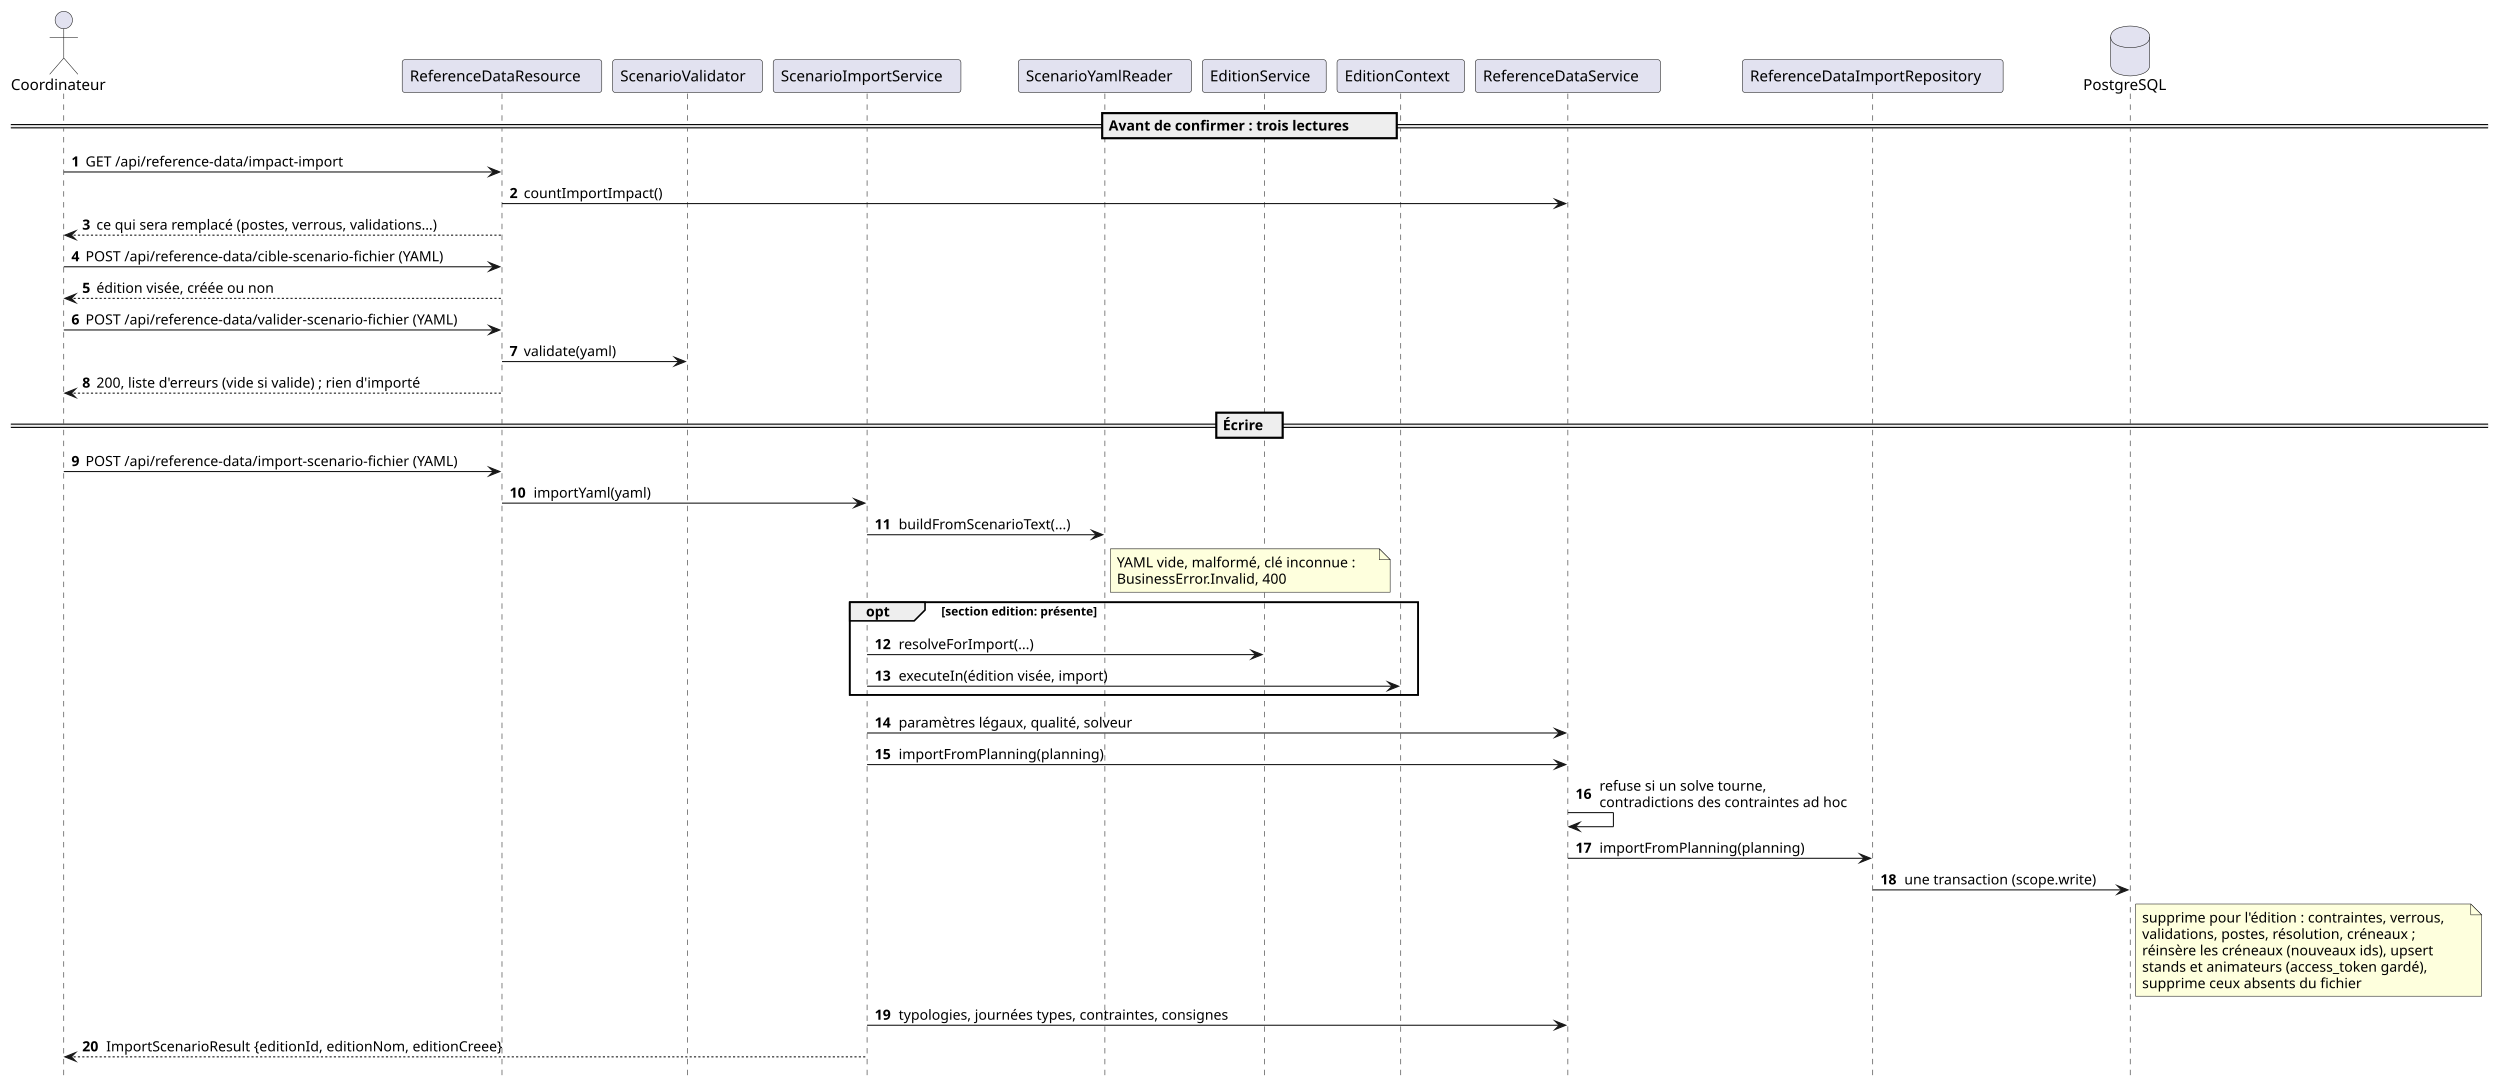
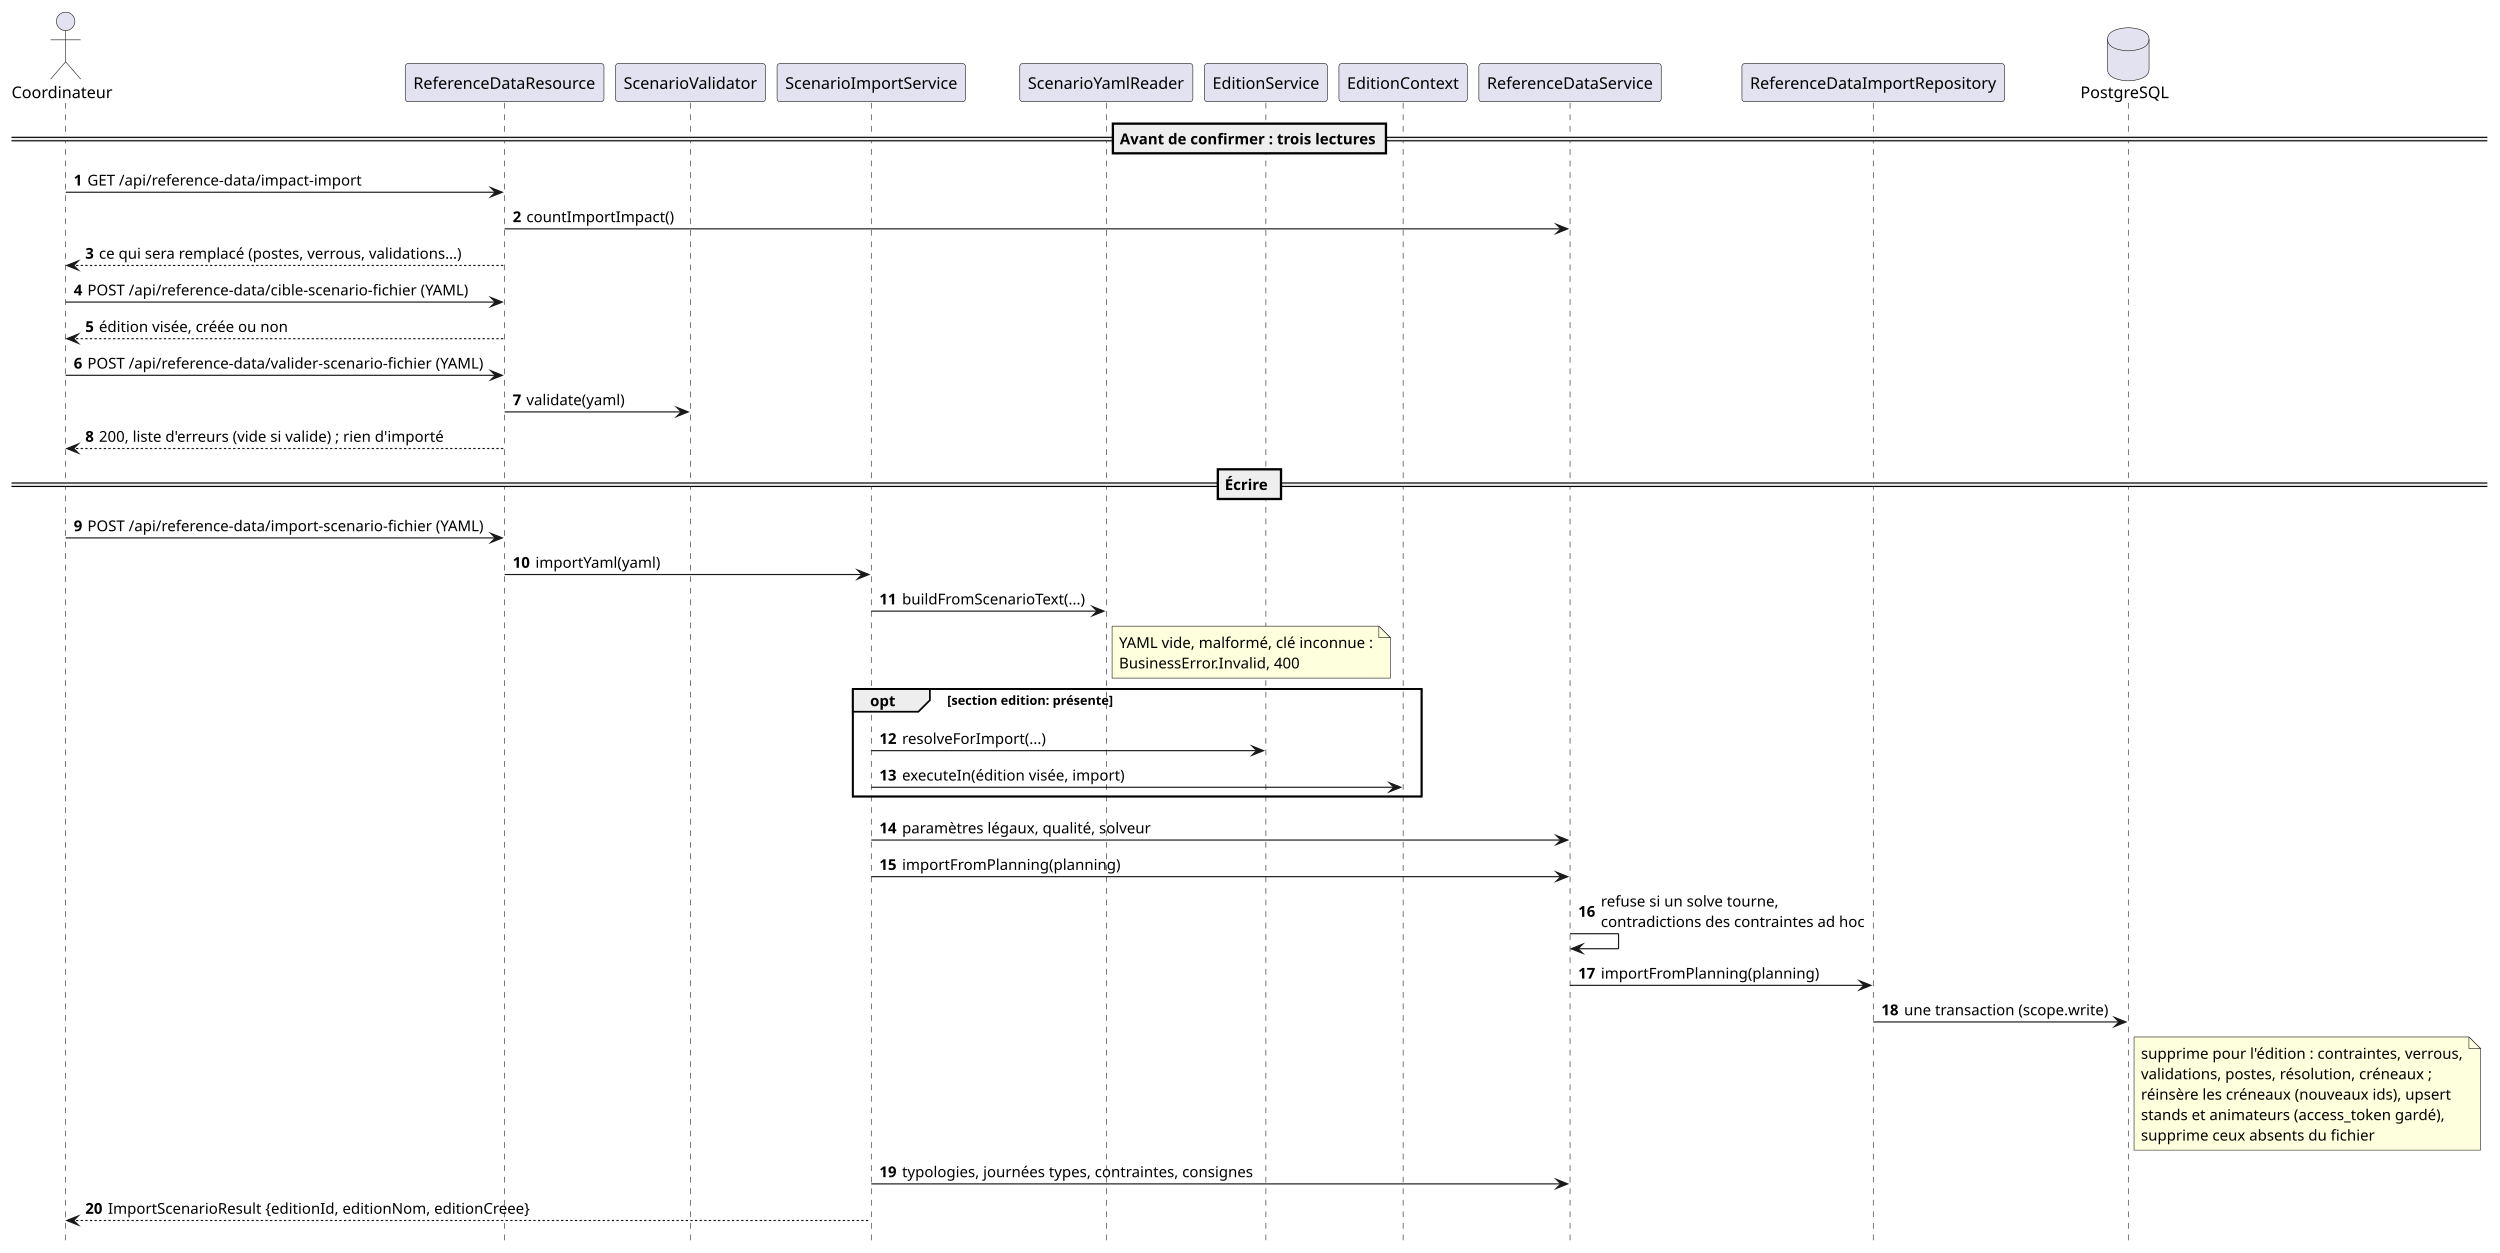
- <svg xmlns="http://www.w3.org/2000/svg" version="1.1" data-diagram-type="SEQUENCE" style="width:2305px;height:1003px;background:#FFFFFF;" width="2305px" height="1003px" viewBox="0 0 2305 1003" zoomAndPan="magnify" preserveAspectRatio="none" contentStyleType="text/css">
+ <svg xmlns="http://www.w3.org/2000/svg" version="1.1" data-diagram-type="SEQUENCE" style="width:2165px;height:1085px;background:#FFFFFF;" width="2165px" height="1085px" viewBox="0 0 2165 1085" zoomAndPan="magnify" preserveAspectRatio="none" contentStyleType="text/css">
  <defs />
  <g font-family="sans-serif" lengthAdjust="spacing">
-     <rect x="783.44" y="555.289" width="524.073" height="85.398" fill="none" style="stroke:#000;stroke-width:1.5;" />
-     <g>
-       <rect x="55.311" y="86.297" width="8" height="906.117" fill="#000" fill-opacity="0" />
-       <line x1="58.811" y1="86.297" x2="58.811" y2="992.414" style="stroke:#181818;stroke-width:0.5;stroke-dasharray:5,5;" />
-     </g>
-     <g>
-       <rect x="459.333" y="86.297" width="8" height="906.117" fill="#000" fill-opacity="0" />
-       <line x1="462.833" y1="86.297" x2="462.833" y2="992.414" style="stroke:#181818;stroke-width:0.5;stroke-dasharray:5,5;" />
-     </g>
-     <g>
-       <rect x="630.371" y="86.297" width="8" height="906.117" fill="#000" fill-opacity="0" />
-       <line x1="633.871" y1="86.297" x2="633.871" y2="992.414" style="stroke:#181818;stroke-width:0.5;stroke-dasharray:5,5;" />
-     </g>
-     <g>
-       <rect x="795.94" y="86.297" width="8" height="906.117" fill="#000" fill-opacity="0" />
-       <line x1="799.44" y1="86.297" x2="799.44" y2="992.414" style="stroke:#181818;stroke-width:0.5;stroke-dasharray:5,5;" />
-     </g>
-     <g>
-       <rect x="1015.22" y="86.297" width="8" height="906.117" fill="#000" fill-opacity="0" />
-       <line x1="1018.72" y1="86.297" x2="1018.72" y2="992.414" style="stroke:#181818;stroke-width:0.5;stroke-dasharray:5,5;" />
-     </g>
-     <g>
-       <rect x="1162.158" y="86.297" width="8" height="906.117" fill="#000" fill-opacity="0" />
-       <line x1="1165.658" y1="86.297" x2="1165.658" y2="992.414" style="stroke:#181818;stroke-width:0.5;stroke-dasharray:5,5;" />
-     </g>
-     <g>
-       <rect x="1288.013" y="86.297" width="8" height="906.117" fill="#000" fill-opacity="0" />
-       <line x1="1291.513" y1="86.297" x2="1291.513" y2="992.414" style="stroke:#181818;stroke-width:0.5;stroke-dasharray:5,5;" />
-     </g>
-     <g>
-       <rect x="1442.081" y="86.297" width="8" height="906.117" fill="#000" fill-opacity="0" />
-       <line x1="1445.581" y1="86.297" x2="1445.581" y2="992.414" style="stroke:#181818;stroke-width:0.5;stroke-dasharray:5,5;" />
-     </g>
-     <g>
-       <rect x="1723.185" y="86.297" width="8" height="906.117" fill="#000" fill-opacity="0" />
-       <line x1="1726.685" y1="86.297" x2="1726.685" y2="992.414" style="stroke:#181818;stroke-width:0.5;stroke-dasharray:5,5;" />
-     </g>
-     <g>
-       <rect x="1960.537" y="86.297" width="8" height="906.117" fill="#000" fill-opacity="0" />
-       <line x1="1964.037" y1="86.297" x2="1964.037" y2="992.414" style="stroke:#181818;stroke-width:0.5;stroke-dasharray:5,5;" />
-     </g>
-     <text x="10" y="82.995" fill="#000" font-size="14" textLength="91.622">Coordinateur</text>
-     <ellipse cx="58.811" cy="18.5" rx="8" ry="8" fill="#E2E2F0" style="stroke:#181818;stroke-width:0.5;" />
-     <path d="M58.811,26.5 L58.811,53.5 M45.811,34.5 L71.811,34.5 M58.811,53.5 L45.811,68.5 M58.811,53.5 L71.811,68.5" style="stroke:#181818;stroke-width:0.5;" fill="none" />
-     <rect x="370.832" y="55" width="184.003" height="30.297" fill="#E2E2F0" style="stroke:#181818;stroke-width:0.5;" rx="2.5" ry="2.5" />
-     <text x="377.832" y="74.995" fill="#000" font-size="14" textLength="170.003">ReferenceDataResource</text>
-     <rect x="564.835" y="55" width="138.072" height="30.297" fill="#E2E2F0" style="stroke:#181818;stroke-width:0.5;" rx="2.5" ry="2.5" />
-     <text x="571.835" y="74.995" fill="#000" font-size="14" textLength="124.072">ScenarioValidator</text>
-     <rect x="712.907" y="55" width="173.065" height="30.297" fill="#E2E2F0" style="stroke:#181818;stroke-width:0.5;" rx="2.5" ry="2.5" />
-     <text x="719.907" y="74.995" fill="#000" font-size="14" textLength="159.065">ScenarioImportService</text>
-     <rect x="938.873" y="55" width="159.694" height="30.297" fill="#E2E2F0" style="stroke:#181818;stroke-width:0.5;" rx="2.5" ry="2.5" />
-     <text x="945.873" y="74.995" fill="#000" font-size="14" textLength="145.694">ScenarioYamlReader</text>
-     <rect x="1108.567" y="55" width="114.181" height="30.297" fill="#E2E2F0" style="stroke:#181818;stroke-width:0.5;" rx="2.5" ry="2.5" />
-     <text x="1115.567" y="74.995" fill="#000" font-size="14" textLength="100.181">EditionService</text>
-     <rect x="1232.748" y="55" width="117.53" height="30.297" fill="#E2E2F0" style="stroke:#181818;stroke-width:0.5;" rx="2.5" ry="2.5" />
-     <text x="1239.748" y="74.995" fill="#000" font-size="14" textLength="103.53">EditionContext</text>
-     <rect x="1360.278" y="55" width="170.604" height="30.297" fill="#E2E2F0" style="stroke:#181818;stroke-width:0.5;" rx="2.5" ry="2.5" />
-     <text x="1367.278" y="74.995" fill="#000" font-size="14" textLength="156.604">ReferenceDataService</text>
-     <rect x="1606.485" y="55" width="240.399" height="30.297" fill="#E2E2F0" style="stroke:#181818;stroke-width:0.5;" rx="2.5" ry="2.5" />
-     <text x="1613.485" y="74.995" fill="#000" font-size="14" textLength="226.399">ReferenceDataImportRepository</text>
-     <text x="1920.66" y="82.995" fill="#000" font-size="14" textLength="80.753">PostgreSQL</text>
-     <path d="M1946.037,34 C1946.037,24 1964.037,24 1964.037,24 C1964.037,24 1982.037,24 1982.037,34 L1982.037,60 C1982.037,70 1964.037,70 1964.037,70 C1964.037,70 1946.037,70 1946.037,60 L1946.037,34" style="stroke:#181818;stroke-width:0.5;" fill="#E2E2F0" />
-     <path d="M1946.037,34 C1946.037,44 1964.037,44 1964.037,44 C1964.037,44 1982.037,44 1982.037,34" style="stroke:#181818;stroke-width:0.5;" fill="none" />
-     <rect x="10" y="114.863" width="2284.03" height="3" fill="#EEE" style="stroke:#EEE;stroke-width:1;" />
-     <line x1="10" y1="114.863" x2="2294.03" y2="114.863" style="stroke:#000;stroke-width:1;" />
-     <line x1="10" y1="117.863" x2="2294.03" y2="117.863" style="stroke:#000;stroke-width:1;" />
-     <rect x="1016.212" y="104.297" width="271.607" height="23.133" fill="#EEE" style="stroke:#000;stroke-width:2;" />
-     <text x="1022.212" y="120.364" fill="#000" font-size="13" textLength="253.081" font-weight="700">Avant de confirmer : trois lectures</text>
-     <polygon points="450.833,154.563,460.833,158.563,450.833,162.563,454.833,158.563" fill="#181818" style="stroke:#181818;stroke-width:1;stroke-linejoin:miter;stroke-miterlimit:10;" />
-     <line x1="58.811" y1="158.563" x2="456.833" y2="158.563" style="stroke:#181818;stroke-width:1;" />
-     <text x="65.811" y="153.497" fill="#000" font-size="13" font-weight="700">1</text>
-     <text x="78.856" y="153.497" fill="#000" font-size="13" textLength="252.3">GET /api/reference-data/impact-import</text>
-     <polygon points="1433.581,183.695,1443.581,187.695,1433.581,191.695,1437.581,187.695" fill="#181818" style="stroke:#181818;stroke-width:1;stroke-linejoin:miter;stroke-miterlimit:10;" />
-     <line x1="462.833" y1="187.695" x2="1439.581" y2="187.695" style="stroke:#181818;stroke-width:1;" />
-     <text x="469.833" y="182.629" fill="#000" font-size="13" font-weight="700">2</text>
-     <text x="482.879" y="182.629" fill="#000" font-size="13" textLength="134.926">countImportImpact()</text>
-     <polygon points="69.811,212.828,59.811,216.828,69.811,220.828,65.811,216.828" fill="#181818" style="stroke:#181818;stroke-width:1;stroke-linejoin:miter;stroke-miterlimit:10;" />
-     <line x1="63.811" y1="216.828" x2="461.833" y2="216.828" style="stroke:#181818;stroke-width:1;stroke-dasharray:2,2;" />
-     <text x="75.811" y="211.762" fill="#000" font-size="13" font-weight="700">3</text>
-     <text x="88.856" y="211.762" fill="#000" font-size="13" textLength="343.484">ce qui sera remplacé (postes, verrous, validations…)</text>
-     <polygon points="450.833,241.961,460.833,245.961,450.833,249.961,454.833,245.961" fill="#181818" style="stroke:#181818;stroke-width:1;stroke-linejoin:miter;stroke-miterlimit:10;" />
-     <line x1="58.811" y1="245.961" x2="456.833" y2="245.961" style="stroke:#181818;stroke-width:1;" />
-     <text x="65.811" y="240.895" fill="#000" font-size="13" font-weight="700">4</text>
-     <text x="78.856" y="240.895" fill="#000" font-size="13" textLength="353.12">POST /api/reference-data/cible-scenario-fichier (YAML)</text>
-     <polygon points="69.811,271.094,59.811,275.094,69.811,279.094,65.811,275.094" fill="#181818" style="stroke:#181818;stroke-width:1;stroke-linejoin:miter;stroke-miterlimit:10;" />
-     <line x1="63.811" y1="275.094" x2="461.833" y2="275.094" style="stroke:#181818;stroke-width:1;stroke-dasharray:2,2;" />
-     <text x="75.811" y="270.028" fill="#000" font-size="13" font-weight="700">5</text>
-     <text x="88.856" y="270.028" fill="#000" font-size="13" textLength="176.611">édition visée, créée ou non</text>
-     <polygon points="450.833,300.227,460.833,304.227,450.833,308.227,454.833,304.227" fill="#181818" style="stroke:#181818;stroke-width:1;stroke-linejoin:miter;stroke-miterlimit:10;" />
-     <line x1="58.811" y1="304.227" x2="456.833" y2="304.227" style="stroke:#181818;stroke-width:1;" />
-     <text x="65.811" y="299.161" fill="#000" font-size="13" font-weight="700">6</text>
-     <text x="78.856" y="299.161" fill="#000" font-size="13" textLength="366.977">POST /api/reference-data/valider-scenario-fichier (YAML)</text>
-     <polygon points="621.871,329.359,631.871,333.359,621.871,337.359,625.871,333.359" fill="#181818" style="stroke:#181818;stroke-width:1;stroke-linejoin:miter;stroke-miterlimit:10;" />
-     <line x1="462.833" y1="333.359" x2="627.871" y2="333.359" style="stroke:#181818;stroke-width:1;" />
-     <text x="469.833" y="328.293" fill="#000" font-size="13" font-weight="700">7</text>
-     <text x="482.879" y="328.293" fill="#000" font-size="13" textLength="94.275">validate(yaml)</text>
-     <polygon points="69.811,358.492,59.811,362.492,69.811,366.492,65.811,362.492" fill="#181818" style="stroke:#181818;stroke-width:1;stroke-linejoin:miter;stroke-miterlimit:10;" />
-     <line x1="63.811" y1="362.492" x2="461.833" y2="362.492" style="stroke:#181818;stroke-width:1;stroke-dasharray:2,2;" />
-     <text x="75.811" y="357.426" fill="#000" font-size="13" font-weight="700">8</text>
-     <text x="88.856" y="357.426" fill="#000" font-size="13" textLength="327.501">200, liste d'erreurs (vide si valide) ; rien d'importé</text>
-     <rect x="10" y="391.059" width="2284.03" height="3" fill="#EEE" style="stroke:#EEE;stroke-width:1;" />
-     <line x1="10" y1="391.059" x2="2294.03" y2="391.059" style="stroke:#000;stroke-width:1;" />
-     <line x1="10" y1="394.059" x2="2294.03" y2="394.059" style="stroke:#000;stroke-width:1;" />
-     <rect x="1121.411" y="380.492" width="61.208" height="23.133" fill="#EEE" style="stroke:#000;stroke-width:2;" />
-     <text x="1127.411" y="396.559" fill="#000" font-size="13" textLength="42.682" font-weight="700">Écrire</text>
-     <polygon points="450.833,430.758,460.833,434.758,450.833,438.758,454.833,434.758" fill="#181818" style="stroke:#181818;stroke-width:1;stroke-linejoin:miter;stroke-miterlimit:10;" />
-     <line x1="58.811" y1="434.758" x2="456.833" y2="434.758" style="stroke:#181818;stroke-width:1;" />
-     <text x="65.811" y="429.692" fill="#000" font-size="13" font-weight="700">9</text>
-     <text x="78.856" y="429.692" fill="#000" font-size="13" textLength="365.422">POST /api/reference-data/import-scenario-fichier (YAML)</text>
-     <polygon points="787.44,459.891,797.44,463.891,787.44,467.891,791.44,463.891" fill="#181818" style="stroke:#181818;stroke-width:1;stroke-linejoin:miter;stroke-miterlimit:10;" />
-     <line x1="462.833" y1="463.891" x2="793.44" y2="463.891" style="stroke:#181818;stroke-width:1;" />
-     <text x="469.833" y="458.825" fill="#000" font-size="13" textLength="18.091" font-weight="700">10</text>
-     <text x="491.924" y="458.825" fill="#000" font-size="13" textLength="117.184">importYaml(yaml)</text>
-     <polygon points="1006.72,489.023,1016.72,493.023,1006.72,497.023,1010.72,493.023" fill="#181818" style="stroke:#181818;stroke-width:1;stroke-linejoin:miter;stroke-miterlimit:10;" />
-     <line x1="799.44" y1="493.023" x2="1012.72" y2="493.023" style="stroke:#181818;stroke-width:1;" />
-     <text x="806.44" y="487.958" fill="#000" font-size="13" textLength="18.091" font-weight="700">11</text>
-     <text x="828.531" y="487.958" fill="#000" font-size="13" textLength="173.189">buildFromScenarioText(...)</text>
-     <path d="M1023.72,506.023 L1023.72,546.023 L1281.72,546.023 L1281.72,516.023 L1271.72,506.023 L1023.72,506.023" style="stroke:#181818;stroke-width:0.5;" fill="#FEFFDD" />
-     <path d="M1271.72,506.023 L1271.72,516.023 L1281.72,516.023 L1271.72,506.023" style="stroke:#181818;stroke-width:0.5;" fill="#FEFFDD" />
-     <text x="1029.72" y="523.09" fill="#000" font-size="13" textLength="237.358">YAML vide, malformé, clé inconnue :</text>
-     <text x="1029.72" y="538.223" fill="#000" font-size="13" textLength="169.946">BusinessError.Invalid, 400</text>
-     <path d="M783.44,555.289 L852.891,555.289 L852.891,562.422 L842.891,572.422 L783.44,572.422 L783.44,555.289" style="stroke:#000;stroke-width:1.5;" fill="#EEE" />
-     <rect x="783.44" y="555.289" width="524.073" height="85.398" fill="none" style="stroke:#000;stroke-width:1.5;" />
-     <text x="798.44" y="568.356" fill="#000" font-size="13" textLength="24.451" font-weight="700">opt</text>
-     <text x="867.891" y="567.5" fill="#000" font-size="11" textLength="165.897" font-weight="700">[section edition: présente]</text>
-     <polygon points="1153.658,599.555,1163.658,603.555,1153.658,607.555,1157.658,603.555" fill="#181818" style="stroke:#181818;stroke-width:1;stroke-linejoin:miter;stroke-miterlimit:10;" />
-     <line x1="799.44" y1="603.555" x2="1159.658" y2="603.555" style="stroke:#181818;stroke-width:1;" />
-     <text x="806.44" y="598.489" fill="#000" font-size="13" textLength="18.091" font-weight="700">12</text>
-     <text x="828.531" y="598.489" fill="#000" font-size="13" textLength="133.834">resolveForImport(...)</text>
-     <polygon points="1279.513,628.688,1289.513,632.688,1279.513,636.688,1283.513,632.688" fill="#181818" style="stroke:#181818;stroke-width:1;stroke-linejoin:miter;stroke-miterlimit:10;" />
-     <line x1="799.44" y1="632.688" x2="1285.513" y2="632.688" style="stroke:#181818;stroke-width:1;" />
-     <text x="806.44" y="627.622" fill="#000" font-size="13" textLength="18.091" font-weight="700">13</text>
-     <text x="828.531" y="627.622" fill="#000" font-size="13" textLength="208.546">executeIn(édition visée, import)</text>
-     <polygon points="1433.581,671.82,1443.581,675.82,1433.581,679.82,1437.581,675.82" fill="#181818" style="stroke:#181818;stroke-width:1;stroke-linejoin:miter;stroke-miterlimit:10;" />
-     <line x1="799.44" y1="675.82" x2="1439.581" y2="675.82" style="stroke:#181818;stroke-width:1;" />
-     <text x="806.44" y="670.754" fill="#000" font-size="13" textLength="18.091" font-weight="700">14</text>
-     <text x="828.531" y="670.754" fill="#000" font-size="13" textLength="232.216">paramètres légaux, qualité, solveur</text>
-     <polygon points="1433.581,700.953,1443.581,704.953,1433.581,708.953,1437.581,704.953" fill="#181818" style="stroke:#181818;stroke-width:1;stroke-linejoin:miter;stroke-miterlimit:10;" />
-     <line x1="799.44" y1="704.953" x2="1439.581" y2="704.953" style="stroke:#181818;stroke-width:1;" />
-     <text x="806.44" y="699.887" fill="#000" font-size="13" textLength="18.091" font-weight="700">15</text>
-     <text x="828.531" y="699.887" fill="#000" font-size="13" textLength="198.917">importFromPlanning(planning)</text>
-     <line x1="1445.581" y1="749.219" x2="1487.581" y2="749.219" style="stroke:#181818;stroke-width:1;" />
-     <line x1="1487.581" y1="749.219" x2="1487.581" y2="762.219" style="stroke:#181818;stroke-width:1;" />
-     <line x1="1446.581" y1="762.219" x2="1487.581" y2="762.219" style="stroke:#181818;stroke-width:1;" />
-     <polygon points="1456.581,758.219,1446.581,762.219,1456.581,766.219,1452.581,762.219" fill="#181818" style="stroke:#181818;stroke-width:1;stroke-linejoin:miter;stroke-miterlimit:10;" />
-     <text x="1452.581" y="736.586" fill="#000" font-size="13" textLength="18.091" font-weight="700">16</text>
-     <text x="1474.671" y="729.02" fill="#000" font-size="13" textLength="165.356">refuse si un solve tourne,</text>
-     <text x="1474.671" y="744.153" fill="#000" font-size="13" textLength="245.013">contradictions des contraintes ad hoc</text>
-     <polygon points="1714.685,787.352,1724.685,791.352,1714.685,795.352,1718.685,791.352" fill="#181818" style="stroke:#181818;stroke-width:1;stroke-linejoin:miter;stroke-miterlimit:10;" />
-     <line x1="1445.581" y1="791.352" x2="1720.685" y2="791.352" style="stroke:#181818;stroke-width:1;" />
-     <text x="1452.581" y="786.286" fill="#000" font-size="13" textLength="18.091" font-weight="700">17</text>
-     <text x="1474.671" y="786.286" fill="#000" font-size="13" textLength="198.917">importFromPlanning(planning)</text>
-     <polygon points="1952.037,816.484,1962.037,820.484,1952.037,824.484,1956.037,820.484" fill="#181818" style="stroke:#181818;stroke-width:1;stroke-linejoin:miter;stroke-miterlimit:10;" />
-     <line x1="1726.685" y1="820.484" x2="1958.037" y2="820.484" style="stroke:#181818;stroke-width:1;" />
-     <text x="1733.685" y="815.418" fill="#000" font-size="13" textLength="18.091" font-weight="700">18</text>
-     <text x="1755.775" y="815.418" fill="#000" font-size="13" textLength="191.261">une transaction (scope.write)</text>
-     <path d="M1969.037,833.484 L1969.037,918.484 L2288.037,918.484 L2288.037,843.484 L2278.037,833.484 L1969.037,833.484" style="stroke:#181818;stroke-width:0.5;" fill="#FEFFDD" />
-     <path d="M2278.037,833.484 L2278.037,843.484 L2288.037,843.484 L2278.037,833.484" style="stroke:#181818;stroke-width:0.5;" fill="#FEFFDD" />
-     <text x="1975.037" y="850.551" fill="#000" font-size="13" textLength="298.994">supprime pour l'édition : contraintes, verrous,</text>
-     <text x="1975.037" y="865.684" fill="#000" font-size="13" textLength="272.378">validations, postes, résolution, créneaux ;</text>
-     <text x="1975.037" y="880.817" fill="#000" font-size="13" textLength="291.618">réinsère les créneaux (nouveaux ids), upsert</text>
-     <text x="1975.037" y="895.95" fill="#000" font-size="13" textLength="285.835">stands et animateurs (access_token gardé),</text>
-     <text x="1975.037" y="911.083" fill="#000" font-size="13" textLength="216.861">supprime ceux absents du fichier</text>
-     <polygon points="1433.581,941.281,1443.581,945.281,1433.581,949.281,1437.581,945.281" fill="#181818" style="stroke:#181818;stroke-width:1;stroke-linejoin:miter;stroke-miterlimit:10;" />
-     <line x1="799.44" y1="945.281" x2="1439.581" y2="945.281" style="stroke:#181818;stroke-width:1;" />
-     <text x="806.44" y="940.215" fill="#000" font-size="13" textLength="18.091" font-weight="700">19</text>
-     <text x="828.531" y="940.215" fill="#000" font-size="13" textLength="326.549">typologies, journées types, contraintes, consignes</text>
-     <polygon points="69.811,970.414,59.811,974.414,69.811,978.414,65.811,974.414" fill="#181818" style="stroke:#181818;stroke-width:1;stroke-linejoin:miter;stroke-miterlimit:10;" />
-     <line x1="63.811" y1="974.414" x2="798.44" y2="974.414" style="stroke:#181818;stroke-width:1;stroke-dasharray:2,2;" />
-     <text x="75.811" y="969.348" fill="#000" font-size="13" textLength="18.091" font-weight="700">20</text>
-     <text x="97.902" y="969.348" fill="#000" font-size="13" textLength="392.749">ImportScenarioResult {editionId, editionNom, editionCreee}</text>
+     <rect x="738.508" y="596.658" width="492.592" height="93.118" fill="none" style="stroke:#000;stroke-width:1.5;" />
+     <g class="participant-lifeline" data-qualified-name="admin" data-entity-uid="part1" id="part1-lifeline" data-source-line="11">
+       <g>
+         <rect x="53.341" y="89.068" width="8" height="985.887" fill="#000" fill-opacity="0" />
+         <line x1="56.841" y1="89.068" x2="56.841" y2="1074.954" style="stroke:#181818;stroke-width:0.5;stroke-dasharray:5,5;" />
+       </g>
+     </g>
+     <g class="participant-lifeline" data-qualified-name="resource" data-entity-uid="part2" id="part2-lifeline" data-source-line="12">
+       <g>
+         <rect x="433.488" y="89.068" width="8" height="985.887" fill="#000" fill-opacity="0" />
+         <line x1="436.988" y1="89.068" x2="436.988" y2="1074.954" style="stroke:#181818;stroke-width:0.5;stroke-dasharray:5,5;" />
+       </g>
+     </g>
+     <g class="participant-lifeline" data-qualified-name="validateur" data-entity-uid="part3" id="part3-lifeline" data-source-line="13">
+       <g>
+         <rect x="594.485" y="89.068" width="8" height="985.887" fill="#000" fill-opacity="0" />
+         <line x1="597.985" y1="89.068" x2="597.985" y2="1074.954" style="stroke:#181818;stroke-width:0.5;stroke-dasharray:5,5;" />
+       </g>
+     </g>
+     <g class="participant-lifeline" data-qualified-name="import" data-entity-uid="part4" id="part4-lifeline" data-source-line="14">
+       <g>
+         <rect x="751.008" y="89.068" width="8" height="985.887" fill="#000" fill-opacity="0" />
+         <line x1="754.508" y1="89.068" x2="754.508" y2="1074.954" style="stroke:#181818;stroke-width:0.5;stroke-dasharray:5,5;" />
+       </g>
+     </g>
+     <g class="participant-lifeline" data-qualified-name="lecteur" data-entity-uid="part5" id="part5-lifeline" data-source-line="15">
+       <g>
+         <rect x="954.567" y="89.068" width="8" height="985.887" fill="#000" fill-opacity="0" />
+         <line x1="958.067" y1="89.068" x2="958.067" y2="1074.954" style="stroke:#181818;stroke-width:0.5;stroke-dasharray:5,5;" />
+       </g>
+     </g>
+     <g class="participant-lifeline" data-qualified-name="editions" data-entity-uid="part6" id="part6-lifeline" data-source-line="16">
+       <g>
+         <rect x="1092.765" y="89.068" width="8" height="985.887" fill="#000" fill-opacity="0" />
+         <line x1="1096.265" y1="89.068" x2="1096.265" y2="1074.954" style="stroke:#181818;stroke-width:0.5;stroke-dasharray:5,5;" />
+       </g>
+     </g>
+     <g class="participant-lifeline" data-qualified-name="contexte" data-entity-uid="part7" id="part7-lifeline" data-source-line="17">
+       <g>
+         <rect x="1211.6" y="89.068" width="8" height="985.887" fill="#000" fill-opacity="0" />
+         <line x1="1215.1" y1="89.068" x2="1215.1" y2="1074.954" style="stroke:#181818;stroke-width:0.5;stroke-dasharray:5,5;" />
+       </g>
+     </g>
+     <g class="participant-lifeline" data-qualified-name="referentiel" data-entity-uid="part8" id="part8-lifeline" data-source-line="18">
+       <g>
+         <rect x="1356.161" y="89.068" width="8" height="985.887" fill="#000" fill-opacity="0" />
+         <line x1="1359.661" y1="89.068" x2="1359.661" y2="1074.954" style="stroke:#181818;stroke-width:0.5;stroke-dasharray:5,5;" />
+       </g>
+     </g>
+     <g class="participant-lifeline" data-qualified-name="depot" data-entity-uid="part9" id="part9-lifeline" data-source-line="19">
+       <g>
+         <rect x="1618.736" y="89.068" width="8" height="985.887" fill="#000" fill-opacity="0" />
+         <line x1="1622.236" y1="89.068" x2="1622.236" y2="1074.954" style="stroke:#181818;stroke-width:0.5;stroke-dasharray:5,5;" />
+       </g>
+     </g>
+     <g class="participant-lifeline" data-qualified-name="db" data-entity-uid="part10" id="part10-lifeline" data-source-line="20">
+       <g>
+         <rect x="1839.585" y="89.068" width="8" height="985.887" fill="#000" fill-opacity="0" />
+         <line x1="1843.085" y1="89.068" x2="1843.085" y2="1074.954" style="stroke:#181818;stroke-width:0.5;stroke-dasharray:5,5;" />
+       </g>
+     </g>
+     <g class="participant participant-head" data-qualified-name="admin" data-entity-uid="part1" id="part1-head" data-source-line="11">
+       <text x="10" y="84.966" fill="#000" font-size="14" textLength="87.682">Coordinateur</text>
+       <ellipse cx="56.841" cy="18.5" rx="8" ry="8" fill="#E2E2F0" style="stroke:#181818;stroke-width:0.5;" />
+       <path d="M56.841,26.5 L56.841,53.5 M43.841,34.5 L69.841,34.5 M56.841,53.5 L43.841,68.5 M56.841,53.5 L69.841,68.5" style="stroke:#181818;stroke-width:0.5;" fill="none" />
+     </g>
+     <g class="participant participant-head" data-qualified-name="resource" data-entity-uid="part2" id="part2-head" data-source-line="12">
+       <rect x="350.952" y="55" width="172.073" height="33.068" fill="#E2E2F0" style="stroke:#181818;stroke-width:0.5;" rx="2.5" ry="2.5" />
+       <text x="357.952" y="76.966" fill="#000" font-size="14" textLength="158.073">ReferenceDataResource</text>
+     </g>
+     <g class="participant participant-head" data-qualified-name="validateur" data-entity-uid="part3" id="part3-head" data-source-line="13">
+       <rect x="533.025" y="55" width="129.92" height="33.068" fill="#E2E2F0" style="stroke:#181818;stroke-width:0.5;" rx="2.5" ry="2.5" />
+       <text x="540.025" y="76.966" fill="#000" font-size="14" textLength="115.92">ScenarioValidator</text>
+     </g>
+     <g class="participant participant-head" data-qualified-name="import" data-entity-uid="part4" id="part4-head" data-source-line="14">
+       <rect x="672.945" y="55" width="163.127" height="33.068" fill="#E2E2F0" style="stroke:#181818;stroke-width:0.5;" rx="2.5" ry="2.5" />
+       <text x="679.945" y="76.966" fill="#000" font-size="14" textLength="149.127">ScenarioImportService</text>
+     </g>
+     <g class="participant participant-head" data-qualified-name="lecteur" data-entity-uid="part5" id="part5-head" data-source-line="15">
+       <rect x="883.118" y="55" width="149.897" height="33.068" fill="#E2E2F0" style="stroke:#181818;stroke-width:0.5;" rx="2.5" ry="2.5" />
+       <text x="890.118" y="76.966" fill="#000" font-size="14" textLength="135.897">ScenarioYamlReader</text>
+     </g>
+     <g class="participant participant-head" data-qualified-name="editions" data-entity-uid="part6" id="part6-head" data-source-line="16">
+       <rect x="1043.016" y="55" width="106.498" height="33.068" fill="#E2E2F0" style="stroke:#181818;stroke-width:0.5;" rx="2.5" ry="2.5" />
+       <text x="1050.016" y="76.966" fill="#000" font-size="14" textLength="92.498">EditionService</text>
+     </g>
+     <g class="participant participant-head" data-qualified-name="contexte" data-entity-uid="part7" id="part7-head" data-source-line="17">
+       <rect x="1159.513" y="55" width="111.174" height="33.068" fill="#E2E2F0" style="stroke:#181818;stroke-width:0.5;" rx="2.5" ry="2.5" />
+       <text x="1166.513" y="76.966" fill="#000" font-size="14" textLength="97.174">EditionContext</text>
+     </g>
+     <g class="participant participant-head" data-qualified-name="referentiel" data-entity-uid="part8" id="part8-head" data-source-line="18">
+       <rect x="1280.687" y="55" width="157.947" height="33.068" fill="#E2E2F0" style="stroke:#181818;stroke-width:0.5;" rx="2.5" ry="2.5" />
+       <text x="1287.687" y="76.966" fill="#000" font-size="14" textLength="143.947">ReferenceDataService</text>
+     </g>
+     <g class="participant participant-head" data-qualified-name="depot" data-entity-uid="part9" id="part9-head" data-source-line="19">
+       <rect x="1508.515" y="55" width="227.443" height="33.068" fill="#E2E2F0" style="stroke:#181818;stroke-width:0.5;" rx="2.5" ry="2.5" />
+       <text x="1515.515" y="76.966" fill="#000" font-size="14" textLength="213.443">ReferenceDataImportRepository</text>
+     </g>
+     <g class="participant participant-head" data-qualified-name="db" data-entity-uid="part10" id="part10-head" data-source-line="20">
+       <text x="1801.613" y="84.966" fill="#000" font-size="14" textLength="76.944">PostgreSQL</text>
+       <path d="M1825.085,34 C1825.085,24 1843.085,24 1843.085,24 C1843.085,24 1861.085,24 1861.085,34 L1861.085,60 C1861.085,70 1843.085,70 1843.085,70 C1843.085,70 1825.085,70 1825.085,60 L1825.085,34" style="stroke:#181818;stroke-width:0.5;" fill="#E2E2F0" />
+       <path d="M1825.085,34 C1825.085,44 1843.085,44 1843.085,44 C1843.085,44 1861.085,44 1861.085,34" style="stroke:#181818;stroke-width:0.5;" fill="none" />
+     </g>
+     <rect x="10" y="118.921" width="2144.001" height="3" fill="#EEE" style="stroke:#EEE;stroke-width:1;" />
+     <line x1="10" y1="118.921" x2="2154.001" y2="118.921" style="stroke:#000;stroke-width:1;" />
+     <line x1="10" y1="121.921" x2="2154.001" y2="121.921" style="stroke:#000;stroke-width:1;" />
+     <rect x="963.756" y="107.068" width="236.489" height="25.706" fill="#EEE" style="stroke:#000;stroke-width:2;" />
+     <text x="969.756" y="124.965" fill="#000" font-size="13" textLength="219.109" font-weight="700">Avant de confirmer : trois lectures</text>
+     <g class="message" data-entity-1="part1" data-entity-2="part2" id="msg1" data-source-line="23">
+       <polygon points="424.988,162.48,434.988,166.48,424.988,170.48,428.988,166.48" fill="#181818" style="stroke:#181818;stroke-width:1;stroke-linejoin:miter;stroke-miterlimit:10;" />
+       <line x1="56.841" y1="166.48" x2="430.988" y2="166.48" style="stroke:#181818;stroke-width:1;" />
+       <text x="63.841" y="160.671" fill="#000" font-size="13" font-weight="700">1</text>
+       <text x="75.683" y="160.671" fill="#000" font-size="13" textLength="238.069">GET /api/reference-data/impact-import</text>
+     </g>
+     <g class="message" data-entity-1="part2" data-entity-2="part8" id="msg2" data-source-line="24">
+       <polygon points="1347.661,194.186,1357.661,198.186,1347.661,202.186,1351.661,198.186" fill="#181818" style="stroke:#181818;stroke-width:1;stroke-linejoin:miter;stroke-miterlimit:10;" />
+       <line x1="436.988" y1="198.186" x2="1353.661" y2="198.186" style="stroke:#181818;stroke-width:1;" />
+       <text x="443.988" y="192.377" fill="#000" font-size="13" font-weight="700">2</text>
+       <text x="455.831" y="192.377" fill="#000" font-size="13" textLength="127.933">countImportImpact()</text>
+     </g>
+     <g class="message" data-entity-1="part2" data-entity-2="part1" id="msg3" data-source-line="25">
+       <polygon points="67.841,225.892,57.841,229.892,67.841,233.892,63.841,229.892" fill="#181818" style="stroke:#181818;stroke-width:1;stroke-linejoin:miter;stroke-miterlimit:10;" />
+       <line x1="61.841" y1="229.892" x2="435.988" y2="229.892" style="stroke:#181818;stroke-width:1;stroke-dasharray:2,2;" />
+       <text x="73.841" y="224.083" fill="#000" font-size="13" font-weight="700">3</text>
+       <text x="85.683" y="224.083" fill="#000" font-size="13" textLength="314.782">ce qui sera remplacé (postes, verrous, validations…)</text>
+     </g>
+     <g class="message" data-entity-1="part1" data-entity-2="part2" id="msg4" data-source-line="26">
+       <polygon points="424.988,257.598,434.988,261.598,424.988,265.598,428.988,261.598" fill="#181818" style="stroke:#181818;stroke-width:1;stroke-linejoin:miter;stroke-miterlimit:10;" />
+       <line x1="56.841" y1="261.598" x2="430.988" y2="261.598" style="stroke:#181818;stroke-width:1;" />
+       <text x="63.841" y="255.789" fill="#000" font-size="13" font-weight="700">4</text>
+       <text x="75.683" y="255.789" fill="#000" font-size="13" textLength="331.149">POST /api/reference-data/cible-scenario-fichier (YAML)</text>
+     </g>
+     <g class="message" data-entity-1="part2" data-entity-2="part1" id="msg5" data-source-line="27">
+       <polygon points="67.841,289.304,57.841,293.304,67.841,297.304,63.841,293.304" fill="#181818" style="stroke:#181818;stroke-width:1;stroke-linejoin:miter;stroke-miterlimit:10;" />
+       <line x1="61.841" y1="293.304" x2="435.988" y2="293.304" style="stroke:#181818;stroke-width:1;stroke-dasharray:2,2;" />
+       <text x="73.841" y="287.495" fill="#000" font-size="13" font-weight="700">5</text>
+       <text x="85.683" y="287.495" fill="#000" font-size="13" textLength="163.917">édition visée, créée ou non</text>
+     </g>
+     <g class="message" data-entity-1="part1" data-entity-2="part2" id="msg6" data-source-line="28">
+       <polygon points="424.988,321.01,434.988,325.01,424.988,329.01,428.988,325.01" fill="#181818" style="stroke:#181818;stroke-width:1;stroke-linejoin:miter;stroke-miterlimit:10;" />
+       <line x1="56.841" y1="325.01" x2="430.988" y2="325.01" style="stroke:#181818;stroke-width:1;" />
+       <text x="63.841" y="319.201" fill="#000" font-size="13" font-weight="700">6</text>
+       <text x="75.683" y="319.201" fill="#000" font-size="13" textLength="344.175">POST /api/reference-data/valider-scenario-fichier (YAML)</text>
+     </g>
+     <g class="message" data-entity-1="part2" data-entity-2="part3" id="msg7" data-source-line="29">
+       <polygon points="585.985,352.716,595.985,356.716,585.985,360.716,589.985,356.716" fill="#181818" style="stroke:#181818;stroke-width:1;stroke-linejoin:miter;stroke-miterlimit:10;" />
+       <line x1="436.988" y1="356.716" x2="591.985" y2="356.716" style="stroke:#181818;stroke-width:1;" />
+       <text x="443.988" y="350.907" fill="#000" font-size="13" font-weight="700">7</text>
+       <text x="455.831" y="350.907" fill="#000" font-size="13" textLength="85.15">validate(yaml)</text>
+     </g>
+     <g class="message" data-entity-1="part2" data-entity-2="part1" id="msg8" data-source-line="30">
+       <polygon points="67.841,384.422,57.841,388.422,67.841,392.422,63.841,388.422" fill="#181818" style="stroke:#181818;stroke-width:1;stroke-linejoin:miter;stroke-miterlimit:10;" />
+       <line x1="61.841" y1="388.422" x2="435.988" y2="388.422" style="stroke:#181818;stroke-width:1;stroke-dasharray:2,2;" />
+       <text x="73.841" y="382.613" fill="#000" font-size="13" font-weight="700">8</text>
+       <text x="85.683" y="382.613" fill="#000" font-size="13" textLength="299.598">200, liste d'erreurs (vide si valide) ; rien d'importé</text>
+     </g>
+     <rect x="10" y="418.275" width="2144.001" height="3" fill="#EEE" style="stroke:#EEE;stroke-width:1;" />
+     <line x1="10" y1="418.275" x2="2154.001" y2="418.275" style="stroke:#000;stroke-width:1;" />
+     <line x1="10" y1="421.275" x2="2154.001" y2="421.275" style="stroke:#000;stroke-width:1;" />
+     <rect x="1054.646" y="406.422" width="54.71" height="25.706" fill="#EEE" style="stroke:#000;stroke-width:2;" />
+     <text x="1060.646" y="424.319" fill="#000" font-size="13" textLength="37.33" font-weight="700">Écrire</text>
+     <g class="message" data-entity-1="part1" data-entity-2="part2" id="msg9" data-source-line="33">
+       <polygon points="424.988,461.834,434.988,465.834,424.988,469.834,428.988,465.834" fill="#181818" style="stroke:#181818;stroke-width:1;stroke-linejoin:miter;stroke-miterlimit:10;" />
+       <line x1="56.841" y1="465.834" x2="430.988" y2="465.834" style="stroke:#181818;stroke-width:1;" />
+       <text x="63.841" y="460.025" fill="#000" font-size="13" font-weight="700">9</text>
+       <text x="75.683" y="460.025" fill="#000" font-size="13" textLength="344.305">POST /api/reference-data/import-scenario-fichier (YAML)</text>
+     </g>
+     <g class="message" data-entity-1="part2" data-entity-2="part4" id="msg10" data-source-line="34">
+       <polygon points="742.508,493.54,752.508,497.54,742.508,501.54,746.508,497.54" fill="#181818" style="stroke:#181818;stroke-width:1;stroke-linejoin:miter;stroke-miterlimit:10;" />
+       <line x1="436.988" y1="497.54" x2="748.508" y2="497.54" style="stroke:#181818;stroke-width:1;" />
+       <text x="443.988" y="491.731" fill="#000" font-size="13" textLength="15.685" font-weight="700">10</text>
+       <text x="463.673" y="491.731" fill="#000" font-size="13" textLength="108.823">importYaml(yaml)</text>
+     </g>
+     <g class="message" data-entity-1="part4" data-entity-2="part5" id="msg11" data-source-line="35">
+       <polygon points="946.067,525.246,956.067,529.246,946.067,533.246,950.067,529.246" fill="#181818" style="stroke:#181818;stroke-width:1;stroke-linejoin:miter;stroke-miterlimit:10;" />
+       <line x1="754.508" y1="529.246" x2="952.067" y2="529.246" style="stroke:#181818;stroke-width:1;" />
+       <text x="761.508" y="523.437" fill="#000" font-size="13" textLength="15.685" font-weight="700">11</text>
+       <text x="781.193" y="523.437" fill="#000" font-size="13" textLength="159.874">buildFromScenarioText(...)</text>
+     </g>
+     <path d="M963.067,542.246 L963.067,587.246 L1204.067,587.246 L1204.067,552.246 L1194.067,542.246 L963.067,542.246" style="stroke:#181818;stroke-width:0.5;" fill="#FEFFDD" />
+     <path d="M1194.067,542.246 L1194.067,552.246 L1204.067,552.246 L1194.067,542.246" style="stroke:#181818;stroke-width:0.5;" fill="#FEFFDD" />
+     <text x="969.067" y="561.143" fill="#000" font-size="13" textLength="220.753">YAML vide, malformé, clé inconnue :</text>
+     <text x="969.067" y="578.849" fill="#000" font-size="13" textLength="158.782">BusinessError.Invalid, 400</text>
+     <path d="M738.508,596.658 L805.28,596.658 L805.28,606.364 L795.28,616.364 L738.508,616.364 L738.508,596.658" style="stroke:#000;stroke-width:1.5;" fill="#EEE" />
+     <rect x="738.508" y="596.658" width="492.592" height="93.118" fill="none" style="stroke:#000;stroke-width:1.5;" />
+     <text x="753.508" y="611.555" fill="#000" font-size="13" textLength="21.772" font-weight="700">opt</text>
+     <text x="820.28" y="610.417" fill="#000" font-size="11" textLength="143.541" font-weight="700">[section edition: présente]</text>
+     <g class="message" data-entity-1="part4" data-entity-2="part6" id="msg12" data-source-line="38">
+       <polygon points="1084.265,646.07,1094.265,650.07,1084.265,654.07,1088.265,650.07" fill="#181818" style="stroke:#181818;stroke-width:1;stroke-linejoin:miter;stroke-miterlimit:10;" />
+       <line x1="754.508" y1="650.07" x2="1090.265" y2="650.07" style="stroke:#181818;stroke-width:1;" />
+       <text x="761.508" y="644.261" fill="#000" font-size="13" textLength="15.685" font-weight="700">12</text>
+       <text x="781.193" y="644.261" fill="#000" font-size="13" textLength="124.8">resolveForImport(...)</text>
+     </g>
+     <g class="message" data-entity-1="part4" data-entity-2="part7" id="msg13" data-source-line="39">
+       <polygon points="1203.1,677.776,1213.1,681.776,1203.1,685.776,1207.1,681.776" fill="#181818" style="stroke:#181818;stroke-width:1;stroke-linejoin:miter;stroke-miterlimit:10;" />
+       <line x1="754.508" y1="681.776" x2="1209.1" y2="681.776" style="stroke:#181818;stroke-width:1;" />
+       <text x="761.508" y="675.967" fill="#000" font-size="13" textLength="15.685" font-weight="700">13</text>
+       <text x="781.193" y="675.967" fill="#000" font-size="13" textLength="193.232">executeIn(édition visée, import)</text>
+     </g>
+     <g class="message" data-entity-1="part4" data-entity-2="part8" id="msg14" data-source-line="41">
+       <polygon points="1347.661,723.482,1357.661,727.482,1347.661,731.482,1351.661,727.482" fill="#181818" style="stroke:#181818;stroke-width:1;stroke-linejoin:miter;stroke-miterlimit:10;" />
+       <line x1="754.508" y1="727.482" x2="1353.661" y2="727.482" style="stroke:#181818;stroke-width:1;" />
+       <text x="761.508" y="721.673" fill="#000" font-size="13" textLength="15.685" font-weight="700">14</text>
+       <text x="781.193" y="721.673" fill="#000" font-size="13" textLength="215.891">paramètres légaux, qualité, solveur</text>
+     </g>
+     <g class="message" data-entity-1="part4" data-entity-2="part8" id="msg15" data-source-line="42">
+       <polygon points="1347.661,755.188,1357.661,759.188,1347.661,763.188,1351.661,759.188" fill="#181818" style="stroke:#181818;stroke-width:1;stroke-linejoin:miter;stroke-miterlimit:10;" />
+       <line x1="754.508" y1="759.188" x2="1353.661" y2="759.188" style="stroke:#181818;stroke-width:1;" />
+       <text x="761.508" y="753.379" fill="#000" font-size="13" textLength="15.685" font-weight="700">15</text>
+       <text x="781.193" y="753.379" fill="#000" font-size="13" textLength="189.423">importFromPlanning(planning)</text>
+     </g>
+     <g class="message" data-entity-1="part8" data-entity-2="part8" id="msg16" data-source-line="43">
+       <line x1="1359.661" y1="808.6" x2="1401.661" y2="808.6" style="stroke:#181818;stroke-width:1;" />
+       <line x1="1401.661" y1="808.6" x2="1401.661" y2="821.6" style="stroke:#181818;stroke-width:1;" />
+       <line x1="1360.661" y1="821.6" x2="1401.661" y2="821.6" style="stroke:#181818;stroke-width:1;" />
+       <polygon points="1370.661,817.6,1360.661,821.6,1370.661,825.6,1366.661,821.6" fill="#181818" style="stroke:#181818;stroke-width:1;stroke-linejoin:miter;stroke-miterlimit:10;" />
+       <text x="1366.661" y="793.938" fill="#000" font-size="13" textLength="15.685" font-weight="700">16</text>
+       <text x="1386.345" y="785.085" fill="#000" font-size="13" textLength="154.128">refuse si un solve tourne,</text>
+       <text x="1386.345" y="802.791" fill="#000" font-size="13" textLength="228.891">contradictions des contraintes ad hoc</text>
+     </g>
+     <g class="message" data-entity-1="part8" data-entity-2="part9" id="msg17" data-source-line="44">
+       <polygon points="1610.236,849.306,1620.236,853.306,1610.236,857.306,1614.236,853.306" fill="#181818" style="stroke:#181818;stroke-width:1;stroke-linejoin:miter;stroke-miterlimit:10;" />
+       <line x1="1359.661" y1="853.306" x2="1616.236" y2="853.306" style="stroke:#181818;stroke-width:1;" />
+       <text x="1366.661" y="847.497" fill="#000" font-size="13" textLength="15.685" font-weight="700">17</text>
+       <text x="1386.345" y="847.497" fill="#000" font-size="13" textLength="189.423">importFromPlanning(planning)</text>
+     </g>
+     <g class="message" data-entity-1="part9" data-entity-2="part10" id="msg18" data-source-line="45">
+       <polygon points="1831.085,881.012,1841.085,885.012,1831.085,889.012,1835.085,885.012" fill="#181818" style="stroke:#181818;stroke-width:1;stroke-linejoin:miter;stroke-miterlimit:10;" />
+       <line x1="1622.236" y1="885.012" x2="1837.085" y2="885.012" style="stroke:#181818;stroke-width:1;" />
+       <text x="1629.236" y="879.203" fill="#000" font-size="13" textLength="15.685" font-weight="700">18</text>
+       <text x="1648.921" y="879.203" fill="#000" font-size="13" textLength="177.164">une transaction (scope.write)</text>
+     </g>
+     <path d="M1848.085,898.012 L1848.085,996.012 L2148.085,996.012 L2148.085,908.012 L2138.085,898.012 L1848.085,898.012" style="stroke:#181818;stroke-width:0.5;" fill="#FEFFDD" />
+     <path d="M2138.085,898.012 L2138.085,908.012 L2148.085,908.012 L2138.085,898.012" style="stroke:#181818;stroke-width:0.5;" fill="#FEFFDD" />
+     <text x="1854.085" y="916.909" fill="#000" font-size="13" textLength="279.916">supprime pour l'édition : contraintes, verrous,</text>
+     <text x="1854.085" y="934.615" fill="#000" font-size="13" textLength="252.499">validations, postes, résolution, créneaux ;</text>
+     <text x="1854.085" y="952.321" fill="#000" font-size="13" textLength="269.256">réinsère les créneaux (nouveaux ids), upsert</text>
+     <text x="1854.085" y="970.027" fill="#000" font-size="13" textLength="263.263">stands et animateurs (access_token gardé),</text>
+     <text x="1854.085" y="987.733" fill="#000" font-size="13" textLength="202.449">supprime ceux absents du fichier</text>
+     <g class="message" data-entity-1="part4" data-entity-2="part8" id="msg19" data-source-line="53">
+       <polygon points="1347.661,1021.248,1357.661,1025.248,1347.661,1029.248,1351.661,1025.248" fill="#181818" style="stroke:#181818;stroke-width:1;stroke-linejoin:miter;stroke-miterlimit:10;" />
+       <line x1="754.508" y1="1025.248" x2="1353.661" y2="1025.248" style="stroke:#181818;stroke-width:1;" />
+       <text x="761.508" y="1019.439" fill="#000" font-size="13" textLength="15.685" font-weight="700">19</text>
+       <text x="781.193" y="1019.439" fill="#000" font-size="13" textLength="304.148">typologies, journées types, contraintes, consignes</text>
+     </g>
+     <g class="message" data-entity-1="part4" data-entity-2="part1" id="msg20" data-source-line="54">
+       <polygon points="67.841,1052.954,57.841,1056.954,67.841,1060.954,63.841,1056.954" fill="#181818" style="stroke:#181818;stroke-width:1;stroke-linejoin:miter;stroke-miterlimit:10;" />
+       <line x1="61.841" y1="1056.954" x2="753.508" y2="1056.954" style="stroke:#181818;stroke-width:1;stroke-dasharray:2,2;" />
+       <text x="73.841" y="1051.145" fill="#000" font-size="13" textLength="15.685" font-weight="700">20</text>
+       <text x="93.525" y="1051.145" fill="#000" font-size="13" textLength="365.586">ImportScenarioResult {editionId, editionNom, editionCreee}</text>
+     </g>
  </g>
</svg>
